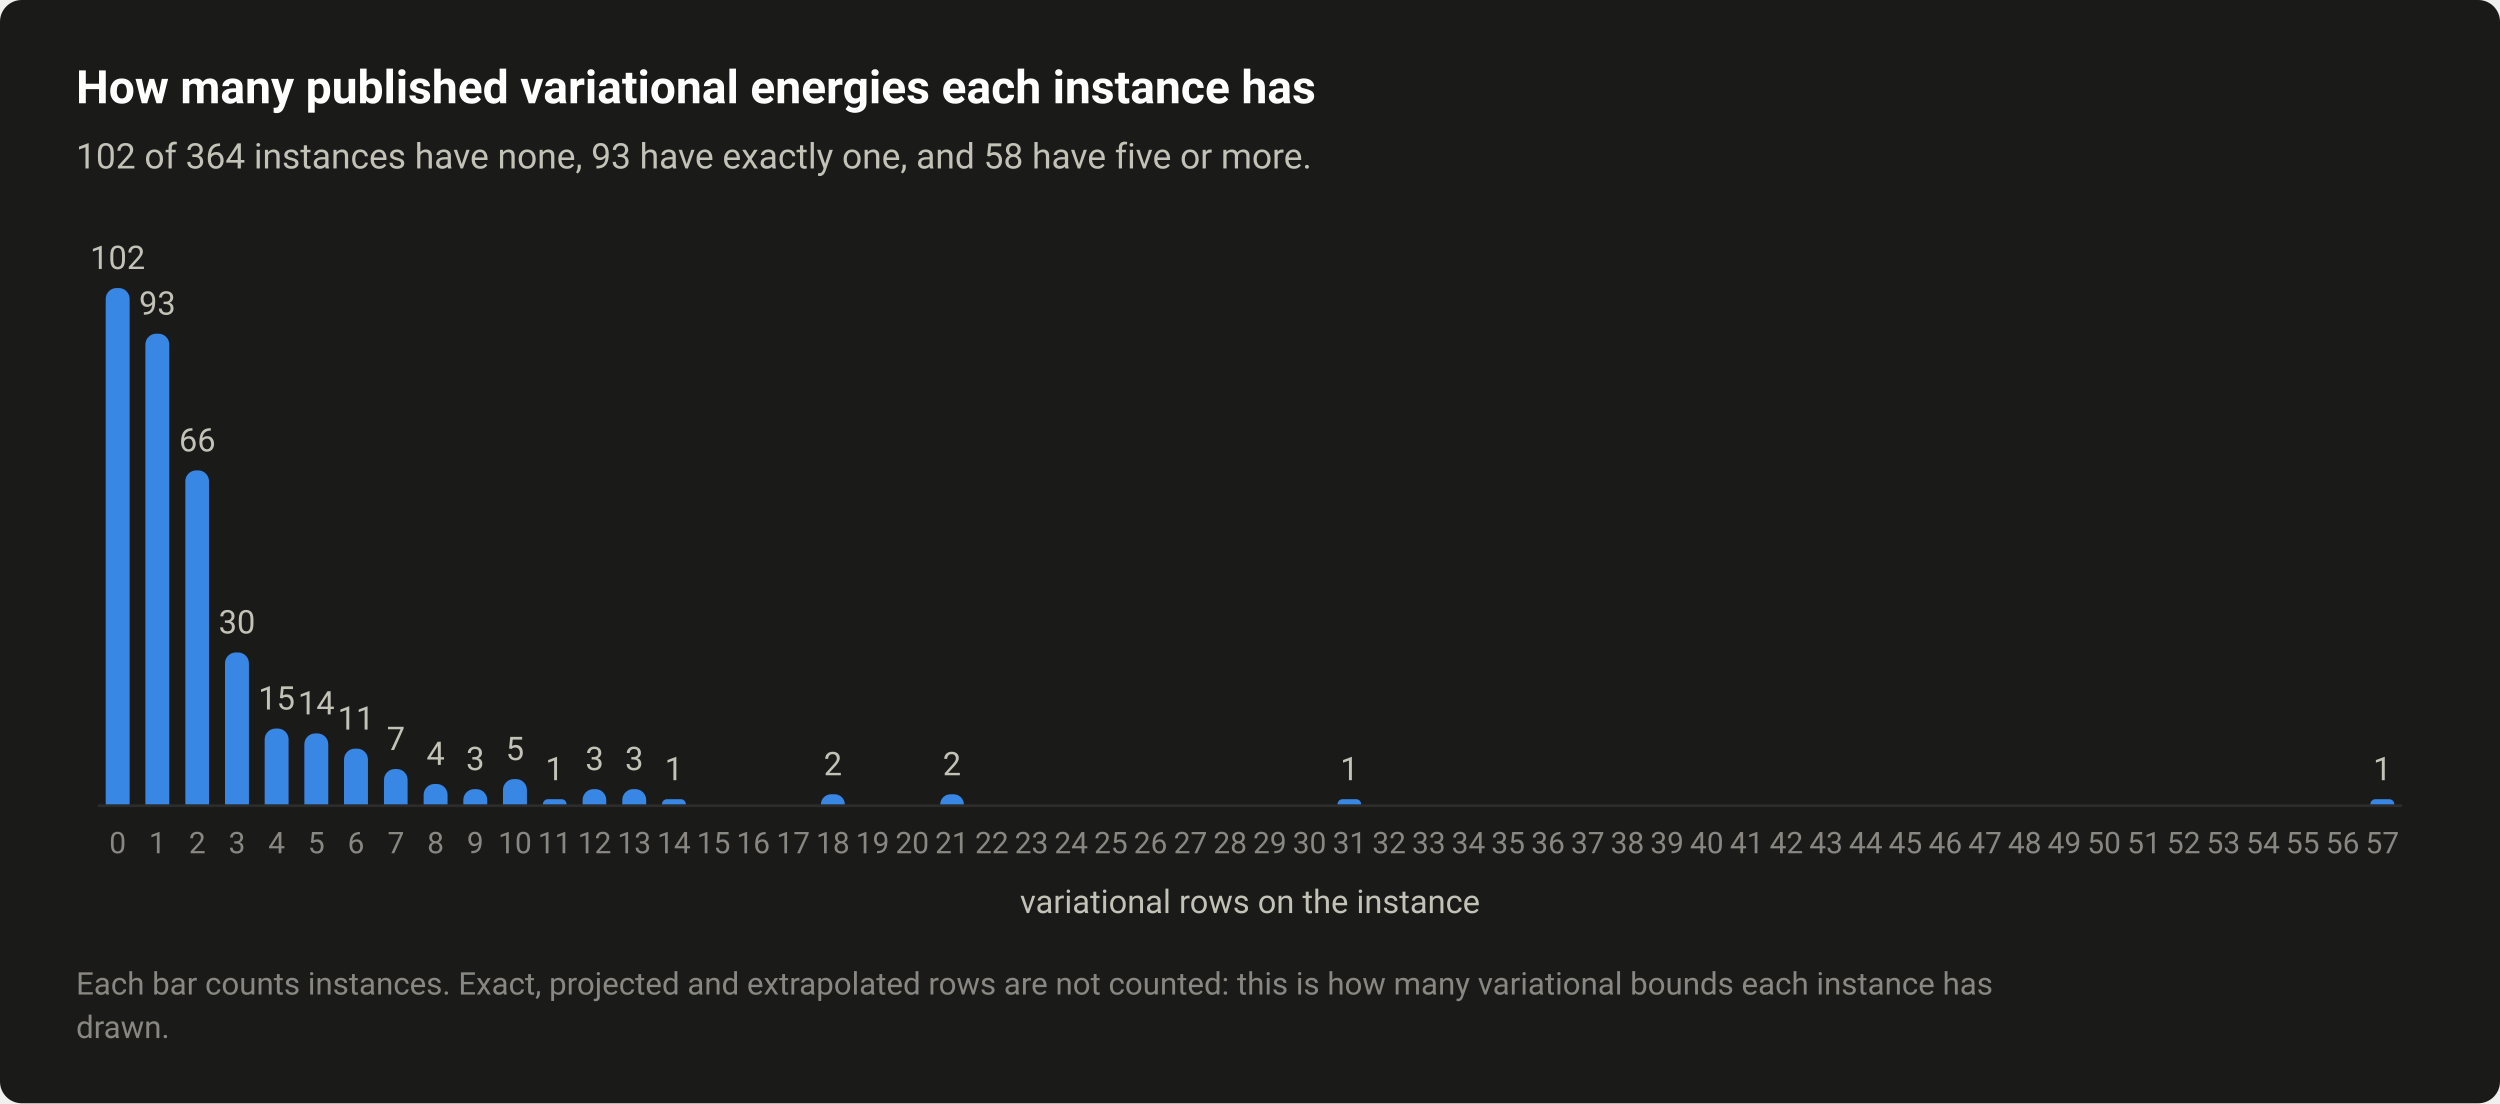
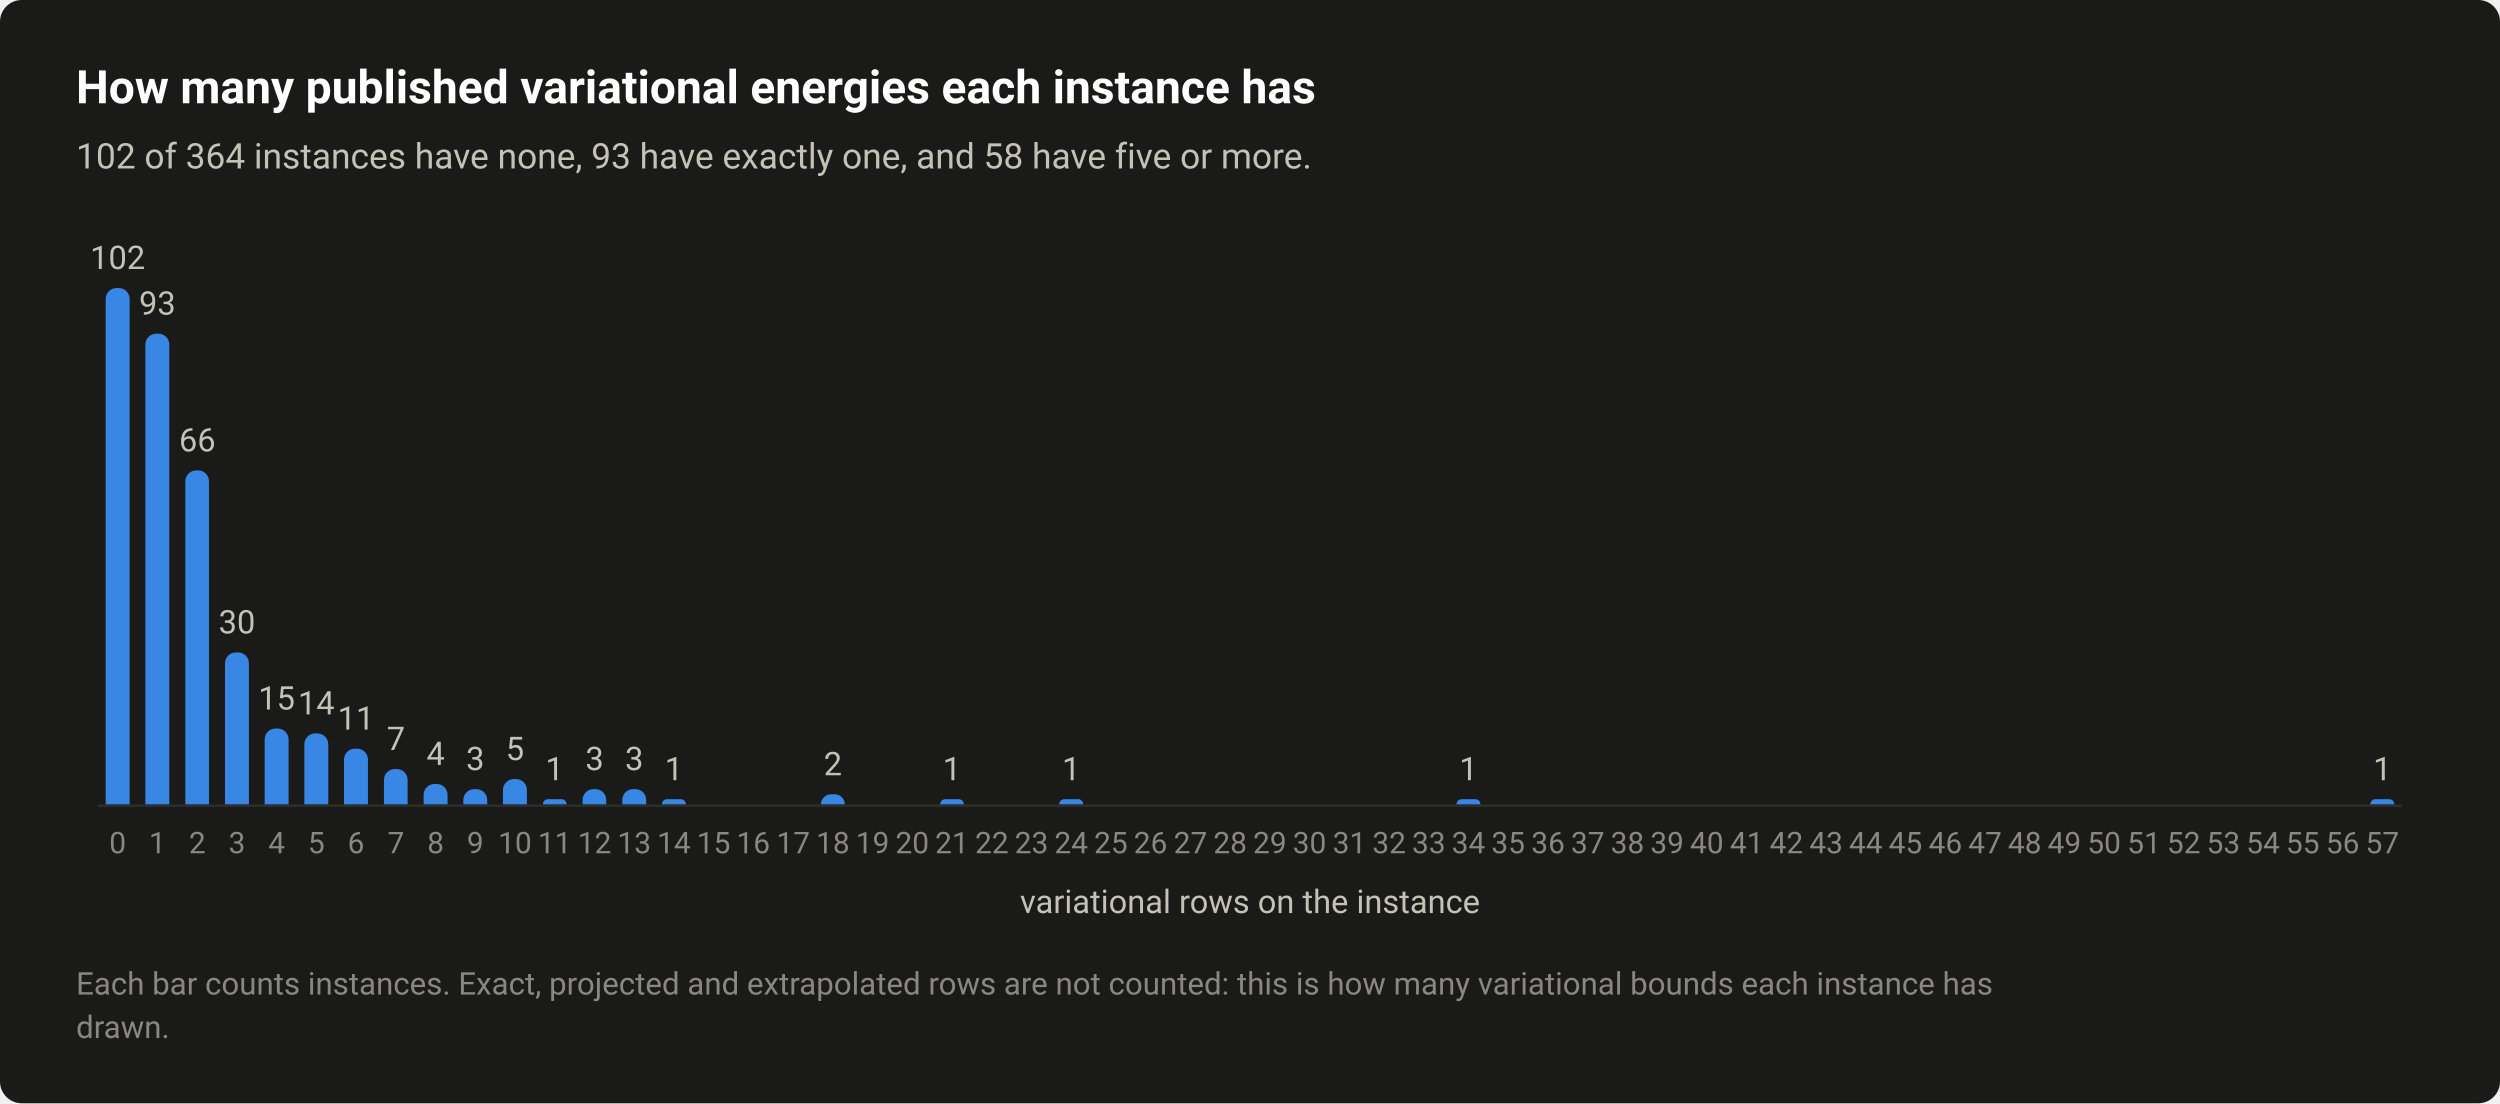
<svg xmlns="http://www.w3.org/2000/svg" width="920" height="406" viewBox="0 0 920 406" role="img" aria-labelledby="title desc">
  <style>text{font-family:system-ui,-apple-system,"Segoe UI",Roboto,"Helvetica Neue",Arial,sans-serif}</style>
  <rect width="920" height="406" rx="8" fill="#1a1a19" />
  <text x="28" y="38" font-size="17" fill="#ffffff" font-weight="600">How many published variational energies each instance has</text>
  <text x="28" y="62" font-size="13" fill="#c3c2b7">102 of 364 instances have none, 93 have exactly one, and 58 have five or more.</text>
  <path d="M36 296.5H884" stroke="#2c2c2a" stroke-width="1" />
  <path d="M38.9 296V110A4 4 0 0 1 42.9 106H43.7A4 4 0 0 1 47.7 110V296Z" fill="#3987e5" />
  <text x="43.3" y="99" font-size="12" fill="#c3c2b7" text-anchor="middle" style="font-variant-numeric:tabular-nums">102</text>
  <text x="43.3" y="314" font-size="11" fill="#898781" text-anchor="middle" style="font-variant-numeric:tabular-nums">0</text>
  <path d="M53.5 296V126.8A4 4 0 0 1 57.5 122.8H58.3A4 4 0 0 1 62.3 126.8V296Z" fill="#3987e5" />
  <text x="57.9" y="115.8" font-size="12" fill="#c3c2b7" text-anchor="middle" style="font-variant-numeric:tabular-nums">93</text>
  <text x="57.9" y="314" font-size="11" fill="#898781" text-anchor="middle" style="font-variant-numeric:tabular-nums">1</text>
  <path d="M68.2 296V177.1A4 4 0 0 1 72.2 173.1H72.9A4 4 0 0 1 76.9 177.1V296Z" fill="#3987e5" />
  <text x="72.6" y="166.1" font-size="12" fill="#c3c2b7" text-anchor="middle" style="font-variant-numeric:tabular-nums">66</text>
  <text x="72.6" y="314" font-size="11" fill="#898781" text-anchor="middle" style="font-variant-numeric:tabular-nums">2</text>
  <path d="M82.8 296V244.1A4 4 0 0 1 86.8 240.1H87.6A4 4 0 0 1 91.6 244.1V296Z" fill="#3987e5" />
  <text x="87.2" y="233.1" font-size="12" fill="#c3c2b7" text-anchor="middle" style="font-variant-numeric:tabular-nums">30</text>
  <text x="87.2" y="314" font-size="11" fill="#898781" text-anchor="middle" style="font-variant-numeric:tabular-nums">3</text>
  <path d="M97.4 296V272.1A4 4 0 0 1 101.4 268.1H102.2A4 4 0 0 1 106.2 272.1V296Z" fill="#3987e5" />
  <text x="101.8" y="261.1" font-size="12" fill="#c3c2b7" text-anchor="middle" style="font-variant-numeric:tabular-nums">15</text>
  <text x="101.8" y="314" font-size="11" fill="#898781" text-anchor="middle" style="font-variant-numeric:tabular-nums">4</text>
  <path d="M112 296V273.9A4 4 0 0 1 116 269.9H116.8A4 4 0 0 1 120.8 273.9V296Z" fill="#3987e5" />
  <text x="116.4" y="262.9" font-size="12" fill="#c3c2b7" text-anchor="middle" style="font-variant-numeric:tabular-nums">14</text>
  <text x="116.4" y="314" font-size="11" fill="#898781" text-anchor="middle" style="font-variant-numeric:tabular-nums">5</text>
  <path d="M126.6 296V279.5A4 4 0 0 1 130.6 275.5H131.4A4 4 0 0 1 135.4 279.5V296Z" fill="#3987e5" />
  <text x="131" y="268.5" font-size="12" fill="#c3c2b7" text-anchor="middle" style="font-variant-numeric:tabular-nums">11</text>
  <text x="131" y="314" font-size="11" fill="#898781" text-anchor="middle" style="font-variant-numeric:tabular-nums">6</text>
  <path d="M141.3 296V287A4 4 0 0 1 145.3 283H146A4 4 0 0 1 150 287V296Z" fill="#3987e5" />
  <text x="145.7" y="276" font-size="12" fill="#c3c2b7" text-anchor="middle" style="font-variant-numeric:tabular-nums">7</text>
  <text x="145.7" y="314" font-size="11" fill="#898781" text-anchor="middle" style="font-variant-numeric:tabular-nums">7</text>
  <path d="M155.9 296V292.5A4 4 0 0 1 159.9 288.5H160.7A4 4 0 0 1 164.7 292.5V296Z" fill="#3987e5" />
  <text x="160.3" y="281.5" font-size="12" fill="#c3c2b7" text-anchor="middle" style="font-variant-numeric:tabular-nums">4</text>
  <text x="160.3" y="314" font-size="11" fill="#898781" text-anchor="middle" style="font-variant-numeric:tabular-nums">8</text>
  <path d="M170.5 296V294.4A4 4 0 0 1 174.5 290.4H175.3A4 4 0 0 1 179.3 294.4V296Z" fill="#3987e5" />
  <text x="174.9" y="283.4" font-size="12" fill="#c3c2b7" text-anchor="middle" style="font-variant-numeric:tabular-nums">3</text>
  <text x="174.9" y="314" font-size="11" fill="#898781" text-anchor="middle" style="font-variant-numeric:tabular-nums">9</text>
  <path d="M185.1 296V290.7A4 4 0 0 1 189.1 286.7H189.9A4 4 0 0 1 193.9 290.7V296Z" fill="#3987e5" />
  <text x="189.5" y="279.7" font-size="12" fill="#c3c2b7" text-anchor="middle" style="font-variant-numeric:tabular-nums">5</text>
  <text x="189.5" y="314" font-size="11" fill="#898781" text-anchor="middle" style="font-variant-numeric:tabular-nums">10</text>
  <path d="M199.8 296V296A1.863 1.863 0 0 1 201.6 294.1H206.7A1.863 1.863 0 0 1 208.5 296V296Z" fill="#3987e5" />
  <text x="204.1" y="287.1" font-size="12" fill="#c3c2b7" text-anchor="middle" style="font-variant-numeric:tabular-nums">1</text>
  <text x="204.1" y="314" font-size="11" fill="#898781" text-anchor="middle" style="font-variant-numeric:tabular-nums">11</text>
  <path d="M214.4 296V294.4A4 4 0 0 1 218.4 290.4H219.1A4 4 0 0 1 223.1 294.4V296Z" fill="#3987e5" />
  <text x="218.8" y="283.4" font-size="12" fill="#c3c2b7" text-anchor="middle" style="font-variant-numeric:tabular-nums">3</text>
  <text x="218.8" y="314" font-size="11" fill="#898781" text-anchor="middle" style="font-variant-numeric:tabular-nums">12</text>
  <path d="M229 296V294.4A4 4 0 0 1 233 290.4H233.8A4 4 0 0 1 237.8 294.4V296Z" fill="#3987e5" />
  <text x="233.4" y="283.4" font-size="12" fill="#c3c2b7" text-anchor="middle" style="font-variant-numeric:tabular-nums">3</text>
  <text x="233.4" y="314" font-size="11" fill="#898781" text-anchor="middle" style="font-variant-numeric:tabular-nums">13</text>
  <path d="M243.6 296V296A1.863 1.863 0 0 1 245.5 294.1H250.5A1.863 1.863 0 0 1 252.4 296V296Z" fill="#3987e5" />
  <text x="248" y="287.1" font-size="12" fill="#c3c2b7" text-anchor="middle" style="font-variant-numeric:tabular-nums">1</text>
  <text x="248" y="314" font-size="11" fill="#898781" text-anchor="middle" style="font-variant-numeric:tabular-nums">14</text>
  <text x="262.6" y="314" font-size="11" fill="#898781" text-anchor="middle" style="font-variant-numeric:tabular-nums">15</text>
  <text x="277.2" y="314" font-size="11" fill="#898781" text-anchor="middle" style="font-variant-numeric:tabular-nums">16</text>
  <text x="291.9" y="314" font-size="11" fill="#898781" text-anchor="middle" style="font-variant-numeric:tabular-nums">17</text>
  <path d="M302.1 296V296A3.725 3.725 0 0 1 305.8 292.3H307.1A3.725 3.725 0 0 1 310.9 296V296Z" fill="#3987e5" />
  <text x="306.5" y="285.3" font-size="12" fill="#c3c2b7" text-anchor="middle" style="font-variant-numeric:tabular-nums">2</text>
  <text x="306.5" y="314" font-size="11" fill="#898781" text-anchor="middle" style="font-variant-numeric:tabular-nums">18</text>
  <text x="321.1" y="314" font-size="11" fill="#898781" text-anchor="middle" style="font-variant-numeric:tabular-nums">19</text>
  <text x="335.7" y="314" font-size="11" fill="#898781" text-anchor="middle" style="font-variant-numeric:tabular-nums">20</text>
-   <path d="M346 296V296A3.725 3.725 0 0 1 349.7 292.3H351A3.725 3.725 0 0 1 354.7 296V296Z" fill="#3987e5" />
-   <text x="350.3" y="285.3" font-size="12" fill="#c3c2b7" text-anchor="middle" style="font-variant-numeric:tabular-nums">2</text>
+   <path d="M346 296V296A1.863 1.863 0 0 1 347.8 294.1H352.9A1.863 1.863 0 0 1 354.7 296V296Z" fill="#3987e5" />
+   <text x="350.3" y="287.1" font-size="12" fill="#c3c2b7" text-anchor="middle" style="font-variant-numeric:tabular-nums">1</text>
  <text x="350.3" y="314" font-size="11" fill="#898781" text-anchor="middle" style="font-variant-numeric:tabular-nums">21</text>
  <text x="365" y="314" font-size="11" fill="#898781" text-anchor="middle" style="font-variant-numeric:tabular-nums">22</text>
  <text x="379.6" y="314" font-size="11" fill="#898781" text-anchor="middle" style="font-variant-numeric:tabular-nums">23</text>
+   <path d="M389.8 296V296A1.863 1.863 0 0 1 391.7 294.1H396.7A1.863 1.863 0 0 1 398.6 296V296Z" fill="#3987e5" />
+   <text x="394.2" y="287.1" font-size="12" fill="#c3c2b7" text-anchor="middle" style="font-variant-numeric:tabular-nums">1</text>
  <text x="394.2" y="314" font-size="11" fill="#898781" text-anchor="middle" style="font-variant-numeric:tabular-nums">24</text>
  <text x="408.8" y="314" font-size="11" fill="#898781" text-anchor="middle" style="font-variant-numeric:tabular-nums">25</text>
  <text x="423.4" y="314" font-size="11" fill="#898781" text-anchor="middle" style="font-variant-numeric:tabular-nums">26</text>
  <text x="438.1" y="314" font-size="11" fill="#898781" text-anchor="middle" style="font-variant-numeric:tabular-nums">27</text>
  <text x="452.7" y="314" font-size="11" fill="#898781" text-anchor="middle" style="font-variant-numeric:tabular-nums">28</text>
  <text x="467.3" y="314" font-size="11" fill="#898781" text-anchor="middle" style="font-variant-numeric:tabular-nums">29</text>
  <text x="481.9" y="314" font-size="11" fill="#898781" text-anchor="middle" style="font-variant-numeric:tabular-nums">30</text>
-   <path d="M492.2 296V296A1.863 1.863 0 0 1 494 294.1H499.1A1.863 1.863 0 0 1 500.9 296V296Z" fill="#3987e5" />
-   <text x="496.6" y="287.1" font-size="12" fill="#c3c2b7" text-anchor="middle" style="font-variant-numeric:tabular-nums">1</text>
  <text x="496.6" y="314" font-size="11" fill="#898781" text-anchor="middle" style="font-variant-numeric:tabular-nums">31</text>
  <text x="511.2" y="314" font-size="11" fill="#898781" text-anchor="middle" style="font-variant-numeric:tabular-nums">32</text>
  <text x="525.8" y="314" font-size="11" fill="#898781" text-anchor="middle" style="font-variant-numeric:tabular-nums">33</text>
+   <path d="M536 296V296A1.863 1.863 0 0 1 537.9 294.1H542.9A1.863 1.863 0 0 1 544.8 296V296Z" fill="#3987e5" />
+   <text x="540.4" y="287.1" font-size="12" fill="#c3c2b7" text-anchor="middle" style="font-variant-numeric:tabular-nums">1</text>
  <text x="540.4" y="314" font-size="11" fill="#898781" text-anchor="middle" style="font-variant-numeric:tabular-nums">34</text>
  <text x="555" y="314" font-size="11" fill="#898781" text-anchor="middle" style="font-variant-numeric:tabular-nums">35</text>
  <text x="569.7" y="314" font-size="11" fill="#898781" text-anchor="middle" style="font-variant-numeric:tabular-nums">36</text>
  <text x="584.3" y="314" font-size="11" fill="#898781" text-anchor="middle" style="font-variant-numeric:tabular-nums">37</text>
  <text x="598.9" y="314" font-size="11" fill="#898781" text-anchor="middle" style="font-variant-numeric:tabular-nums">38</text>
  <text x="613.5" y="314" font-size="11" fill="#898781" text-anchor="middle" style="font-variant-numeric:tabular-nums">39</text>
  <text x="628.1" y="314" font-size="11" fill="#898781" text-anchor="middle" style="font-variant-numeric:tabular-nums">40</text>
  <text x="642.8" y="314" font-size="11" fill="#898781" text-anchor="middle" style="font-variant-numeric:tabular-nums">41</text>
  <text x="657.4" y="314" font-size="11" fill="#898781" text-anchor="middle" style="font-variant-numeric:tabular-nums">42</text>
  <text x="672" y="314" font-size="11" fill="#898781" text-anchor="middle" style="font-variant-numeric:tabular-nums">43</text>
  <text x="686.6" y="314" font-size="11" fill="#898781" text-anchor="middle" style="font-variant-numeric:tabular-nums">44</text>
  <text x="701.2" y="314" font-size="11" fill="#898781" text-anchor="middle" style="font-variant-numeric:tabular-nums">45</text>
  <text x="715.9" y="314" font-size="11" fill="#898781" text-anchor="middle" style="font-variant-numeric:tabular-nums">46</text>
  <text x="730.5" y="314" font-size="11" fill="#898781" text-anchor="middle" style="font-variant-numeric:tabular-nums">47</text>
  <text x="745.1" y="314" font-size="11" fill="#898781" text-anchor="middle" style="font-variant-numeric:tabular-nums">48</text>
  <text x="759.7" y="314" font-size="11" fill="#898781" text-anchor="middle" style="font-variant-numeric:tabular-nums">49</text>
  <text x="774.3" y="314" font-size="11" fill="#898781" text-anchor="middle" style="font-variant-numeric:tabular-nums">50</text>
  <text x="789" y="314" font-size="11" fill="#898781" text-anchor="middle" style="font-variant-numeric:tabular-nums">51</text>
  <text x="803.6" y="314" font-size="11" fill="#898781" text-anchor="middle" style="font-variant-numeric:tabular-nums">52</text>
  <text x="818.2" y="314" font-size="11" fill="#898781" text-anchor="middle" style="font-variant-numeric:tabular-nums">53</text>
  <text x="832.8" y="314" font-size="11" fill="#898781" text-anchor="middle" style="font-variant-numeric:tabular-nums">54</text>
  <text x="847.4" y="314" font-size="11" fill="#898781" text-anchor="middle" style="font-variant-numeric:tabular-nums">55</text>
  <text x="862.1" y="314" font-size="11" fill="#898781" text-anchor="middle" style="font-variant-numeric:tabular-nums">56</text>
  <path d="M872.3 296V296A1.863 1.863 0 0 1 874.2 294.1H879.2A1.863 1.863 0 0 1 881.1 296V296Z" fill="#3987e5" />
  <text x="876.7" y="287.1" font-size="12" fill="#c3c2b7" text-anchor="middle" style="font-variant-numeric:tabular-nums">1</text>
  <text x="876.7" y="314" font-size="11" fill="#898781" text-anchor="middle" style="font-variant-numeric:tabular-nums">57</text>
  <text x="460" y="336" font-size="12" fill="#c3c2b7" text-anchor="middle">variational rows on the instance</text>
  <text x="28" y="366" font-size="11.5" fill="#898781">Each bar counts instances. Exact, projected and extrapolated rows are not counted: this is how many variational bounds each instance has</text>
  <text x="28" y="382" font-size="11.5" fill="#898781">drawn.</text>
</svg>
